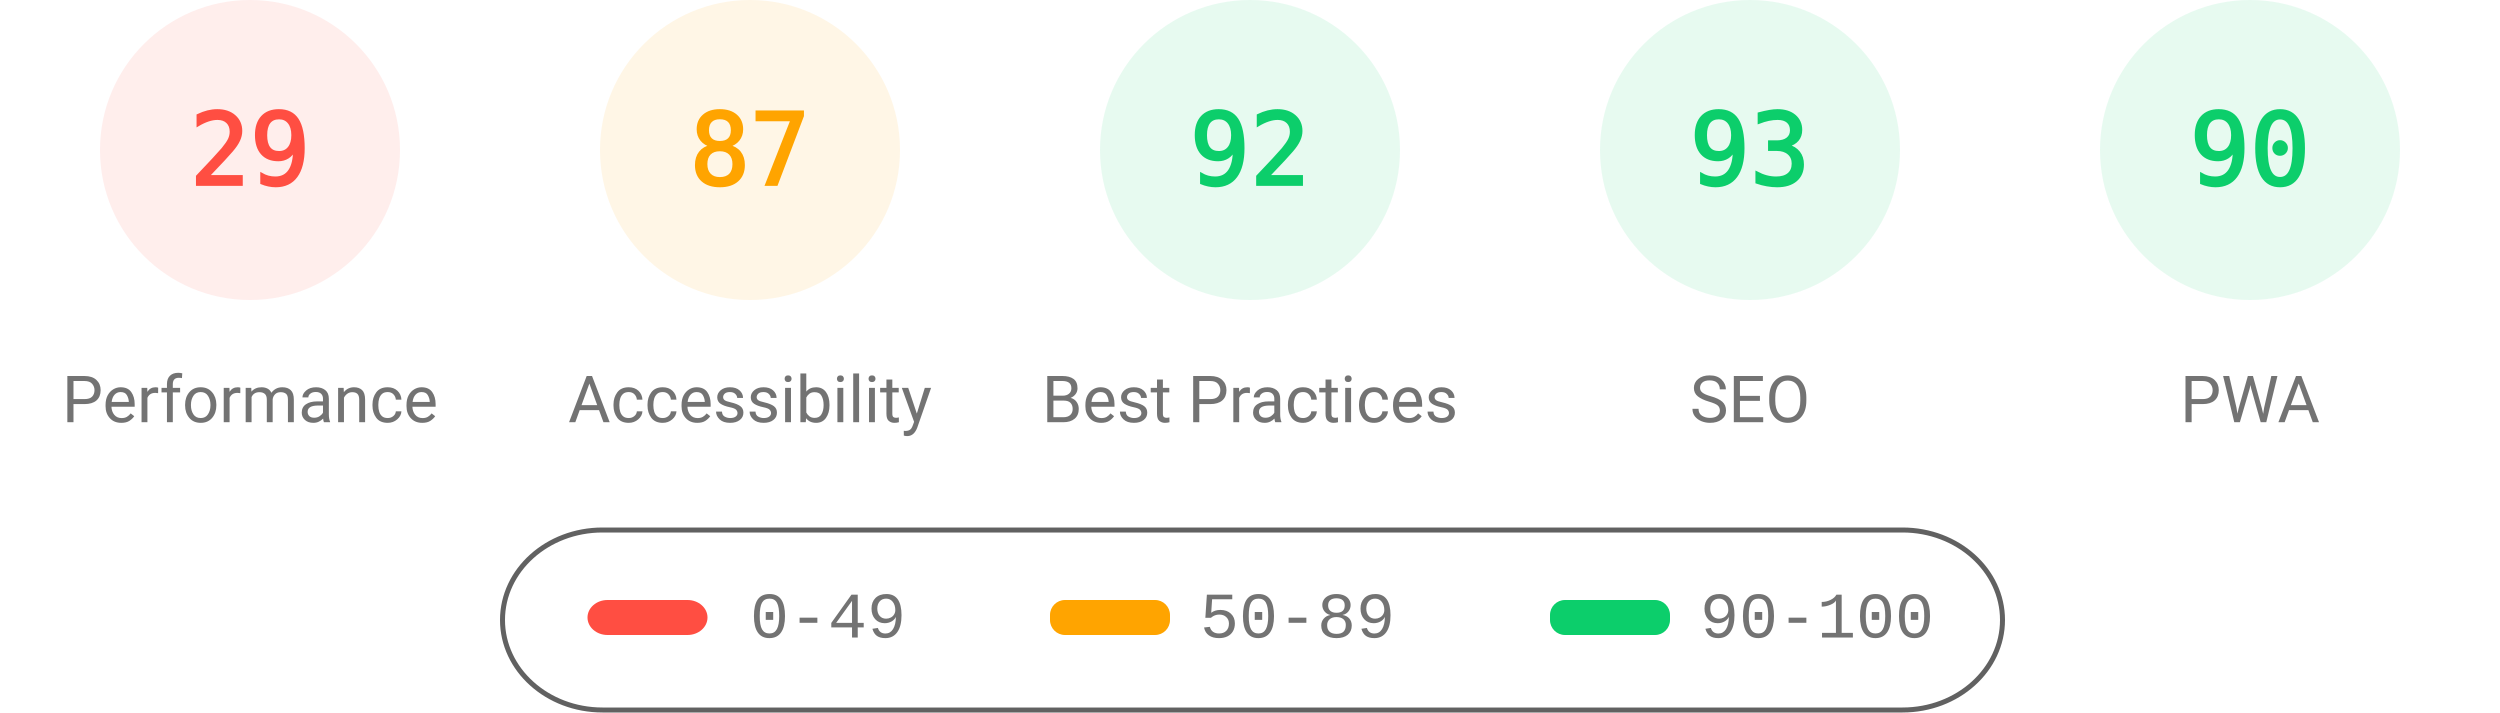
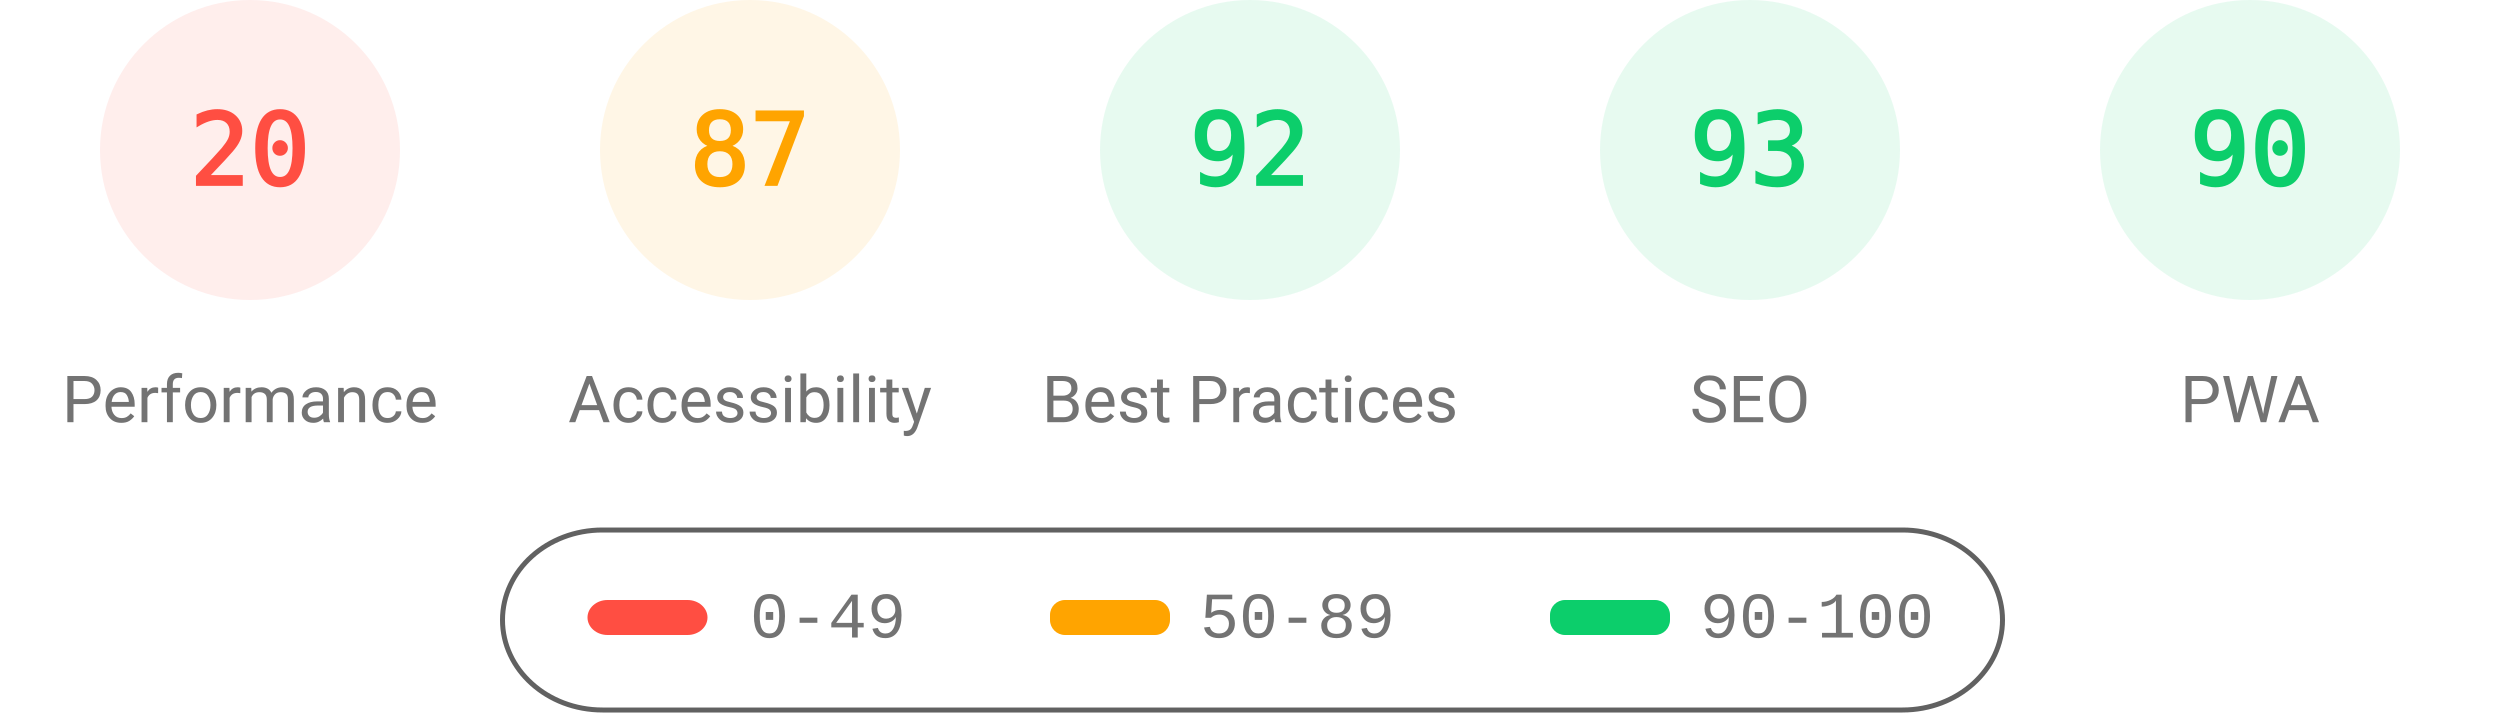
<svg xmlns="http://www.w3.org/2000/svg" fill="none" width="1000" height="285">
  <style>.gauge-base{opacity:.1}.gauge-arc{fill:none;animation-delay:250ms;stroke-linecap:round;transform:rotate(-90deg);transform-origin:100px 60px;animation:load-gauge 1s ease forwards}.guage-text{font-size:40px;font-family:monospace;text-align:center}.guage-red{color:#ff4e42;fill:#ff4e42;stroke:#ff4e42}.guage-orange{color:#ffa400;fill:#ffa400;stroke:#ffa400}.guage-green{color:#0cce6b;fill:#0cce6b;stroke:#0cce6b}.guage-undefined{color:#5c5c5c;fill:#5c5c5c;stroke:#5c5c5c}.guage-title{color:#737373;fill:#737373;stroke:none;font-size:26px;line-height:26px;font-family:Roboto,Halvetica,Arial,sans-serif}@keyframes load-gauge{from{stroke-dasharray:0 352.858}}</style>
  <svg class="guage-div guage-perf guage-red" viewBox="0 0 200 200" width="200" height="200">
    <circle class="gauge-base" r="56" cx="100" cy="60" stroke-width="8" />
-     <circle class="gauge-arc guage-arc-1" r="56" cx="100" cy="60" stroke-width="8" style="stroke-dasharray:102.039,351.858" />
-     <text class="guage-text" x="100" y="60" alignment-baseline="central" dominant-baseline="central" text-anchor="middle">29</text>
+     <circle class="gauge-arc guage-arc-1" r="56" cx="100" cy="60" stroke-width="8" style="stroke-dasharray:70.372,351.858" />
+     <text class="guage-text" x="100" y="60" alignment-baseline="central" dominant-baseline="central" text-anchor="middle">20</text>
    <text class="guage-title" x="100" y="160" alignment-baseline="central" dominant-baseline="central" text-anchor="middle">Performance</text>
  </svg>
  <svg class="guage-div guage-acc guage-orange" viewBox="0 0 200 200" width="200" height="200" x="200">
    <circle class="gauge-base" r="56" cx="100" cy="60" stroke-width="8" />
    <circle class="gauge-arc guage-arc-2" r="56" cx="100" cy="60" stroke-width="8" style="stroke-dasharray:306.116,351.858" />
    <text class="guage-text" x="100" y="60" alignment-baseline="central" dominant-baseline="central" text-anchor="middle">87</text>
    <text class="guage-title" x="100" y="160" alignment-baseline="central" dominant-baseline="central" text-anchor="middle">Accessibility</text>
  </svg>
  <svg class="guage-div guage-best guage-green" viewBox="0 0 200 200" width="200" height="200" x="400">
    <circle class="gauge-base" r="56" cx="100" cy="60" stroke-width="8" />
    <circle class="gauge-arc guage-arc-3" r="56" cx="100" cy="60" stroke-width="8" style="stroke-dasharray:323.709,351.858" />
    <text class="guage-text" x="100" y="60" alignment-baseline="central" dominant-baseline="central" text-anchor="middle">92</text>
    <text class="guage-title" x="100" y="160" alignment-baseline="central" dominant-baseline="central" text-anchor="middle">Best Practices</text>
  </svg>
  <svg class="guage-div guage-seo guage-green" viewBox="0 0 200 200" width="200" height="200" x="600">
    <circle class="gauge-base" r="56" cx="100" cy="60" stroke-width="8" />
    <circle class="gauge-arc guage-arc-4" r="56" cx="100" cy="60" stroke-width="8" style="stroke-dasharray:327.228,351.858" />
    <text class="guage-text" x="100" y="60" alignment-baseline="central" dominant-baseline="central" text-anchor="middle">93</text>
    <text class="guage-title" x="100" y="160" alignment-baseline="central" dominant-baseline="central" text-anchor="middle">SEO</text>
  </svg>
  <svg class="guage-div guage-pwa guage-green" viewBox="0 0 200 200" width="200" height="200" x="800">
    <circle class="gauge-base" r="56" cx="100" cy="60" stroke-width="8" />
    <circle class="gauge-arc guage-arc-4" r="56" cx="100" cy="60" stroke-width="8" style="stroke-dasharray:316.672,351.858" />
    <text class="guage-text" x="100" y="60" alignment-baseline="central" dominant-baseline="central" text-anchor="middle">90</text>
    <text class="guage-title" x="100" y="160" alignment-baseline="central" dominant-baseline="central" text-anchor="middle">PWA</text>
  </svg>
  <svg width="604" height="76" x="200" y="210">
    <path fill="none" id="canvas_background" d="M-1-1h604v80H-1z" />
    <rect fill-opacity="0" stroke="#616161" stroke-width="2" rx="40" id="svg_2" height="72" width="600" y="2" x="1" fill="#000" />
    <rect stroke="#000" rx="8" id="svg_3" height="14" width="48" y="30" x="35" stroke-opacity="null" stroke-width="0" fill="#ff4e42" />
    <rect stroke="#000" rx="6" id="svg_4" height="14" width="48" y="30" x="220" stroke-opacity="null" stroke-width="0" fill="#ffa400" />
    <rect stroke="#000" rx="6" id="svg_5" height="14" width="48" y="30" x="420" stroke-opacity="null" stroke-width="0" fill="#0cce6b" />
    <text xml:space="preserve" text-anchor="start" font-family="'Courier New', Courier, monospace" font-size="26" id="svg_6" y="45" x="100" stroke-opacity="null" stroke-width="0" stroke="#000" fill="#737373">0-49</text>
    <text xml:space="preserve" text-anchor="start" font-family="'Courier New', Courier, monospace" font-size="26" id="svg_7" y="45" x="280" stroke-opacity="null" stroke-width="0" stroke="#000" fill="#737373">50-89</text>
    <text xml:space="preserve" text-anchor="start" font-family="'Courier New', Courier, monospace" font-size="26" id="svg_8" y="45" x="480" stroke-opacity="null" stroke-width="0" stroke="#000" fill="#737373">90-100</text>
  </svg>
</svg>
